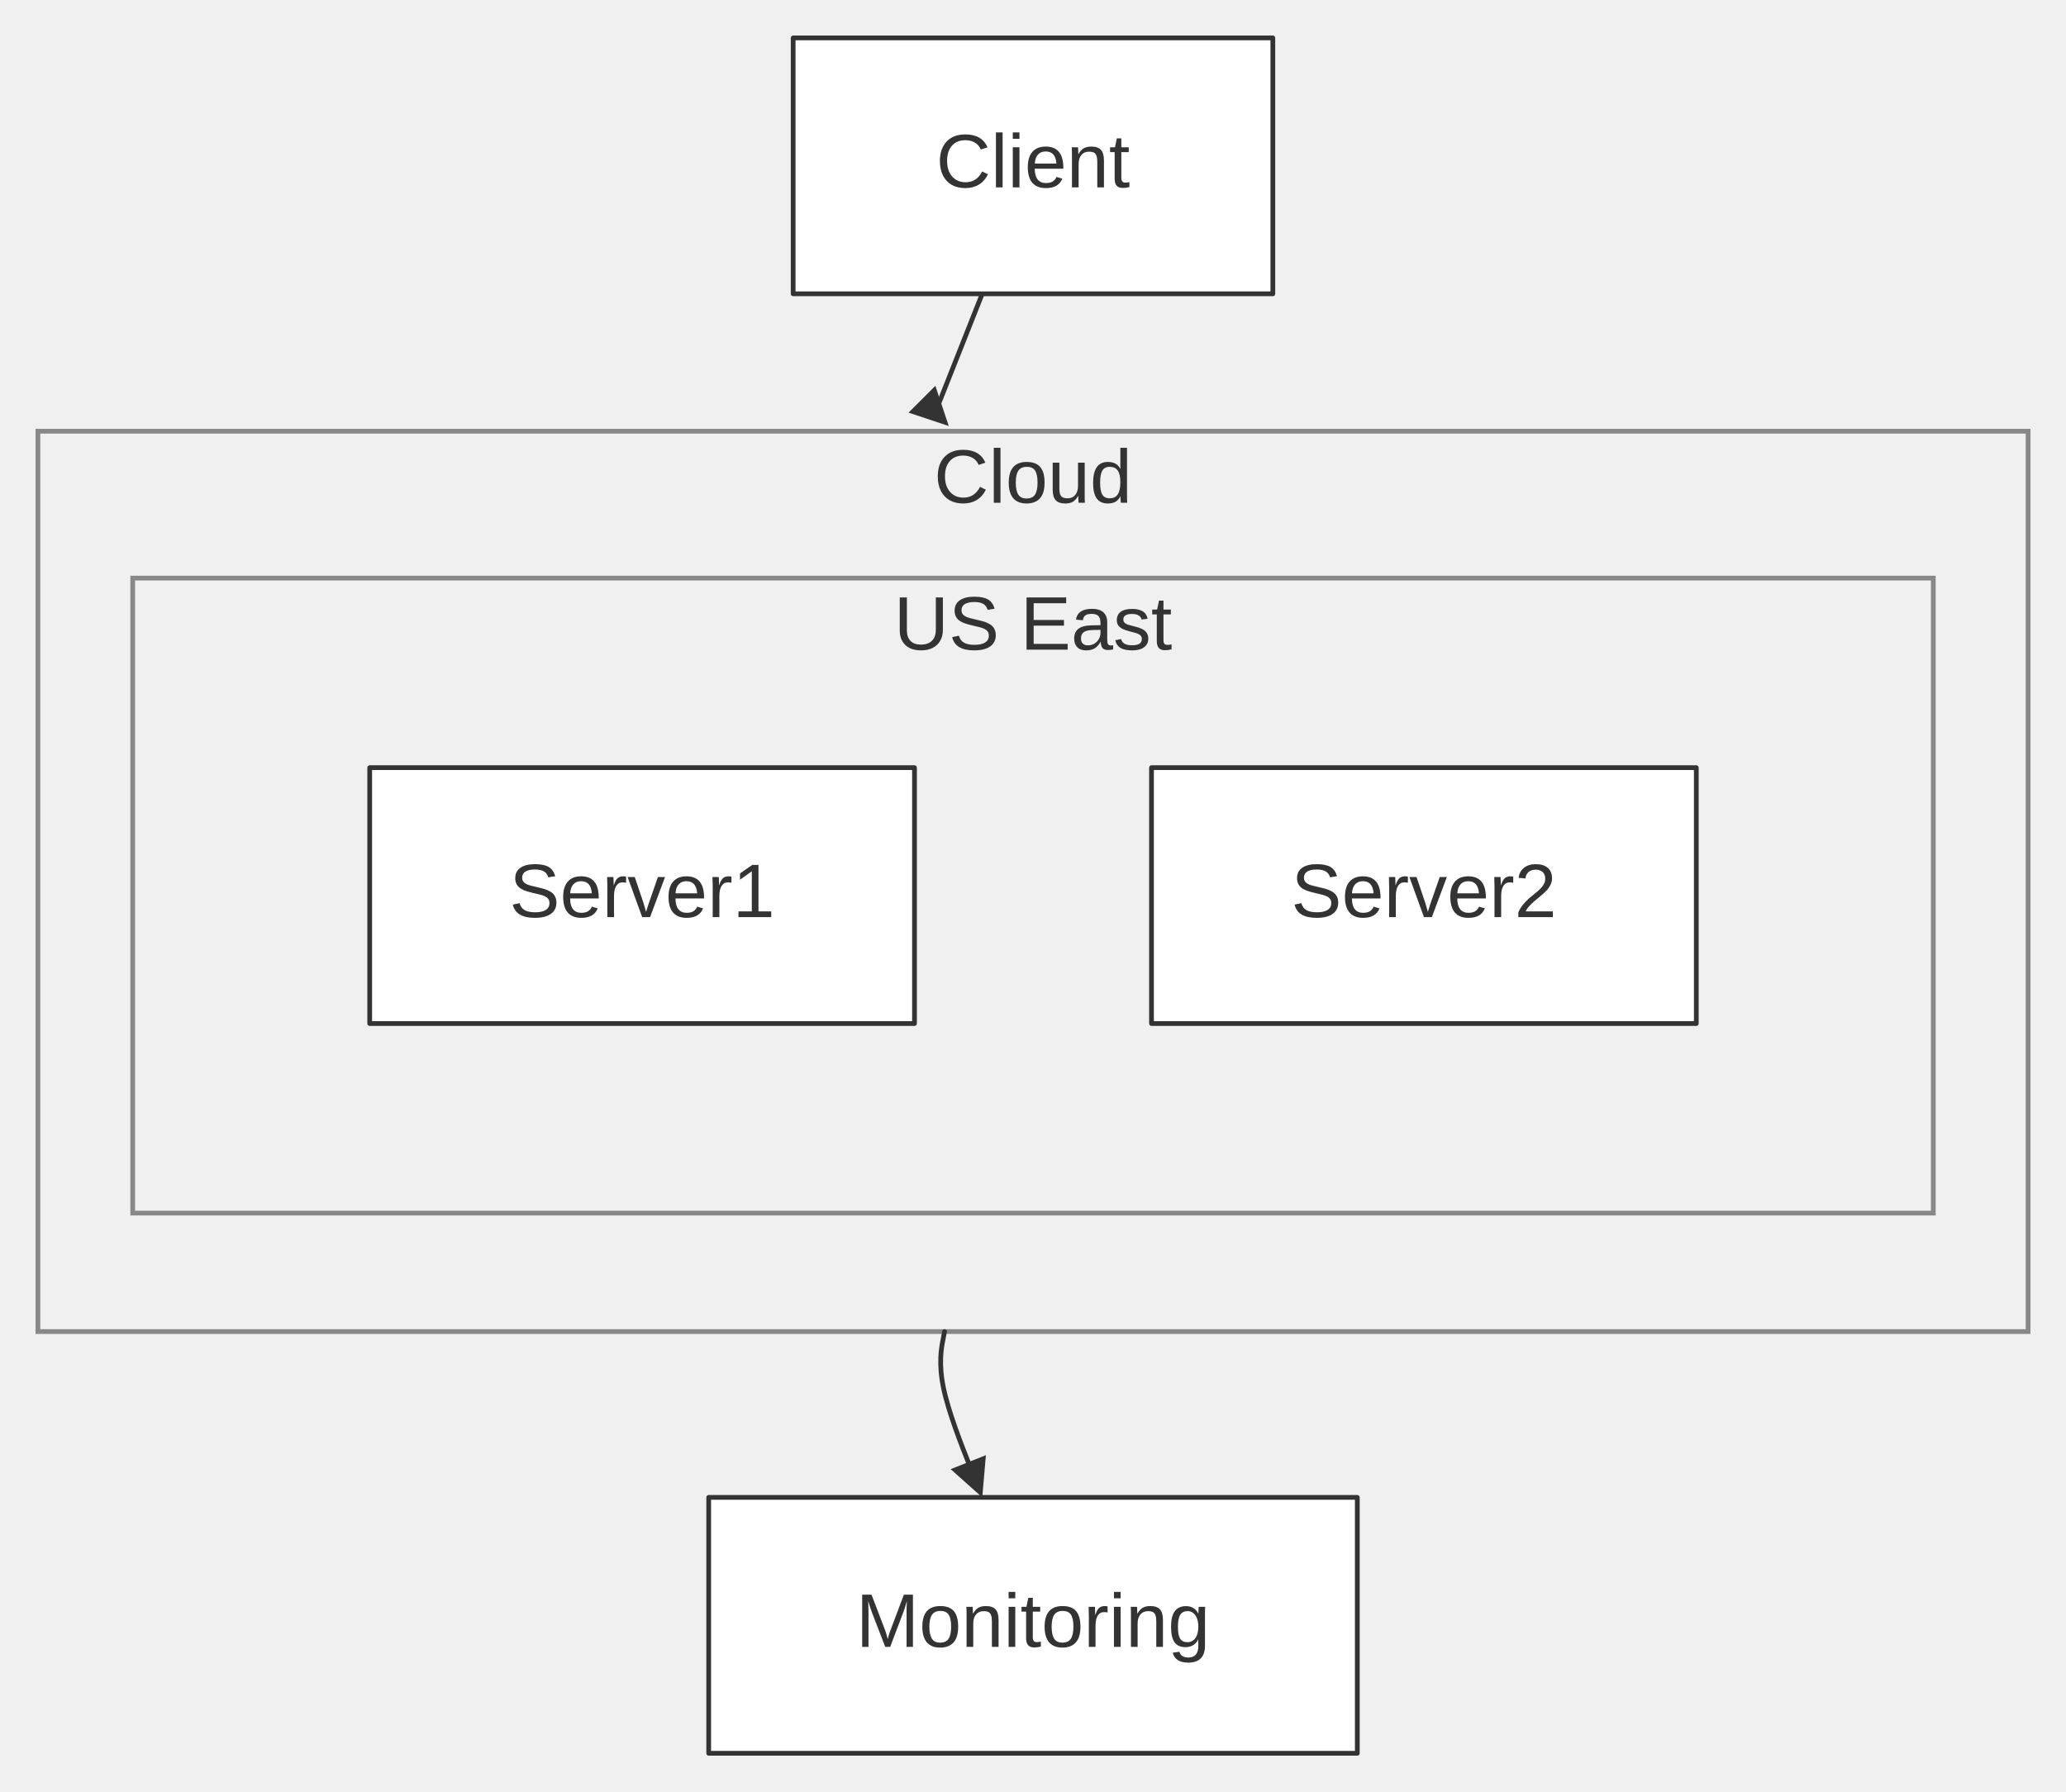
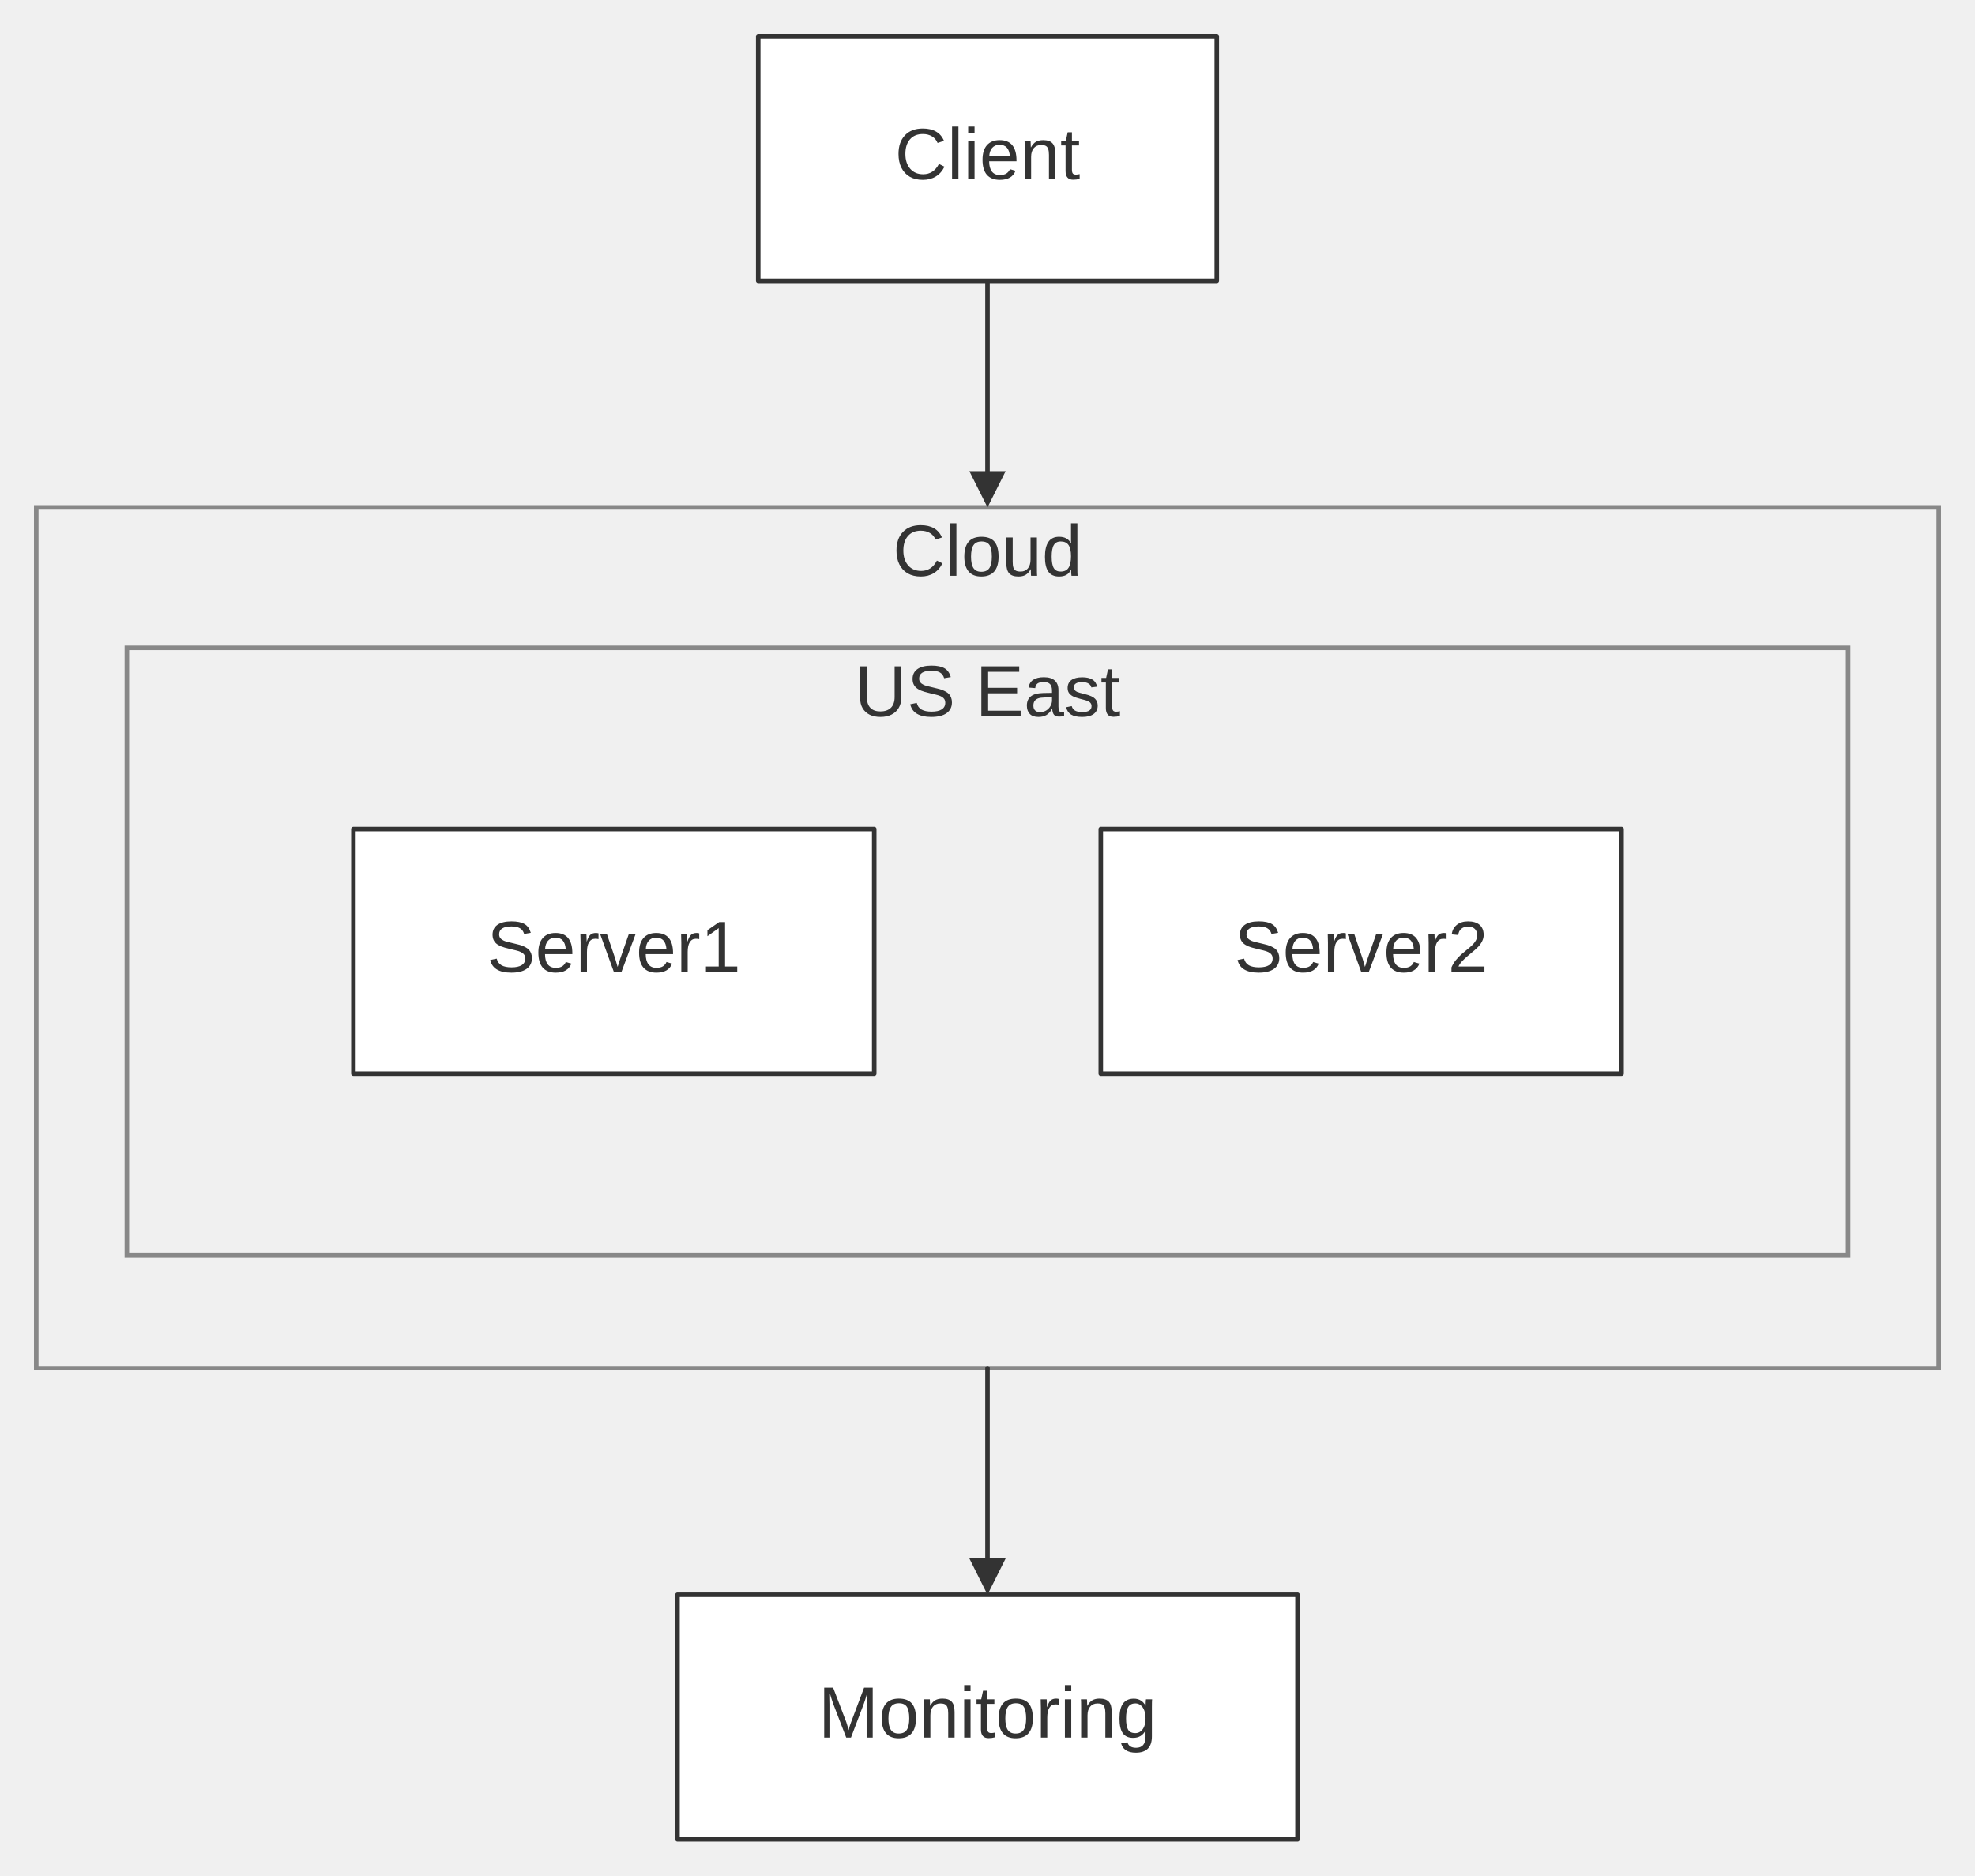
- <svg xmlns="http://www.w3.org/2000/svg" width="100%" viewBox="0 0 435.88 378.00" style="max-width: 435.88px; background-color: transparent;" font-family="&quot;trebuchet ms&quot;, verdana, arial, sans-serif" font-size="16.00">
+ <svg xmlns="http://www.w3.org/2000/svg" width="100%" viewBox="0 0 435.88 414.00" style="max-width: 435.88px; background-color: transparent;" font-family="&quot;trebuchet ms&quot;, verdana, arial, sans-serif" font-size="16.00">
  <defs>
    <marker id="arrowhead" viewBox="0 0 10.00 10.00" refX="5.00" refY="5.00" markerWidth="8.00" markerHeight="8.00" orient="auto-start-reverse" markerUnits="userSpaceOnUse">
      <path d="M 0 0 L 10.00 5.00 L 0 10.00 z" fill="#333" />
    </marker>
  </defs>
-   <g transform="translate(15.00,0.00)">
+   <g transform="translate(15.00,21.00)">
    <g class="clusters">
      <rect class="subgraph" x="-7.00" y="91.00" width="419.88" height="190.00" fill="none" stroke="#888" stroke-width="1.00" />
      <text x="202.94" y="95.00" text-anchor="middle" dominant-baseline="hanging" fill="#333">Cloud</text>
      <rect class="subgraph" x="13.00" y="122.00" width="379.88" height="134.00" fill="none" stroke="#888" stroke-width="1.00" />
      <text x="202.94" y="126.00" text-anchor="middle" dominant-baseline="hanging" fill="#333">US East</text>
    </g>
    <g class="edgePaths">
-       <path d="M192.23,62.00 L190.58,66.17 C188.93,70.33 185.62,78.67 183.98,82.85 C182.33,87.03 182.33,87.06 182.33,87.07 L182.34,87.08" stroke="#333" stroke-width="1.00" fill="none" stroke-linecap="round" stroke-linejoin="round" marker-end="url(#arrowhead)" />
-       <path d="M184.28,281.00 L183.96,282.67 C183.63,284.33 182.97,287.67 184.05,292.88 C185.13,298.09 187.95,305.19 189.35,308.73 L190.76,312.28" stroke="#333" stroke-width="1.00" fill="none" stroke-linecap="round" stroke-linejoin="round" marker-end="url(#arrowhead)" />
+       <path d="M202.94,41.00 L202.94,87.00" stroke="#333" stroke-width="1.00" fill="none" stroke-linecap="round" stroke-linejoin="round" marker-end="url(#arrowhead)" />
+       <path d="M202.94,281.00 L202.94,327.00" stroke="#333" stroke-width="1.00" fill="none" stroke-linecap="round" stroke-linejoin="round" marker-end="url(#arrowhead)" />
    </g>
    <g class="edgeLabels">
    </g>
    <g class="nodes">
-       <rect x="152.34" y="8.00" width="101.20" height="54.00" fill="white" stroke="#333" stroke-width="1.00" stroke-linejoin="round" />
-       <text x="202.94" y="35.00" text-anchor="middle" dominant-baseline="middle" fill="#333">Client</text>
-       <rect x="134.52" y="316.00" width="136.84" height="54.00" fill="white" stroke="#333" stroke-width="1.00" stroke-linejoin="round" />
-       <text x="202.94" y="343.00" text-anchor="middle" dominant-baseline="middle" fill="#333">Monitoring</text>
+       <rect x="152.34" y="-13.00" width="101.20" height="54.00" fill="white" stroke="#333" stroke-width="1.00" stroke-linejoin="round" />
+       <text x="202.94" y="14.00" text-anchor="middle" dominant-baseline="middle" fill="#333">Client</text>
+       <rect x="134.52" y="331.00" width="136.84" height="54.00" fill="white" stroke="#333" stroke-width="1.00" stroke-linejoin="round" />
+       <text x="202.94" y="358.00" text-anchor="middle" dominant-baseline="middle" fill="#333">Monitoring</text>
      <rect x="63.00" y="162.00" width="114.94" height="54.00" fill="white" stroke="#333" stroke-width="1.00" stroke-linejoin="round" />
      <text x="120.47" y="189.00" text-anchor="middle" dominant-baseline="middle" fill="#333">Server1</text>
      <rect x="227.94" y="162.00" width="114.94" height="54.00" fill="white" stroke="#333" stroke-width="1.00" stroke-linejoin="round" />
      <text x="285.41" y="189.00" text-anchor="middle" dominant-baseline="middle" fill="#333">Server2</text>
    </g>
  </g>
</svg>
